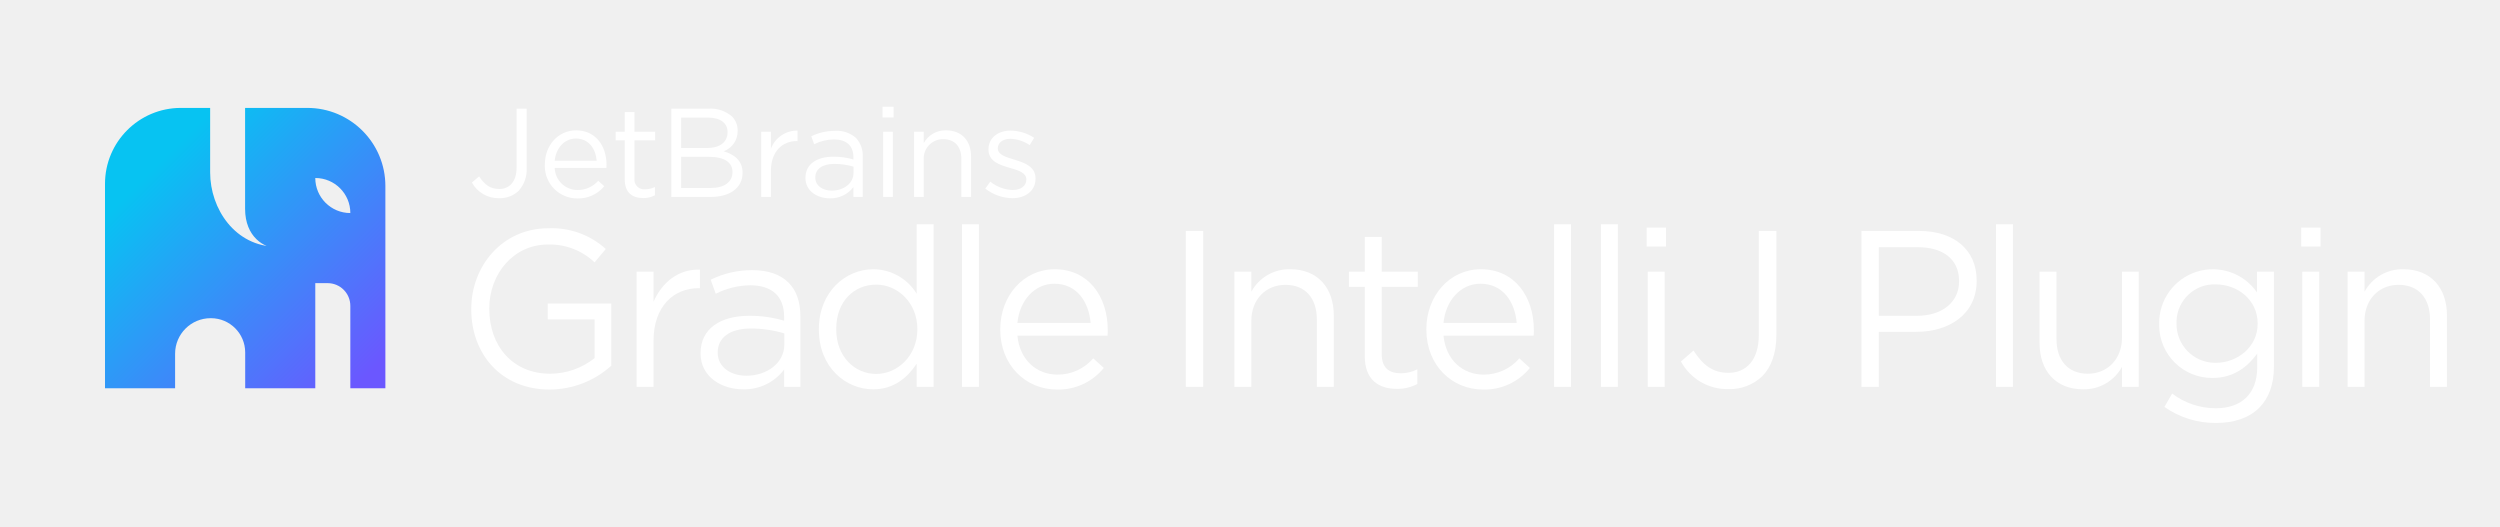
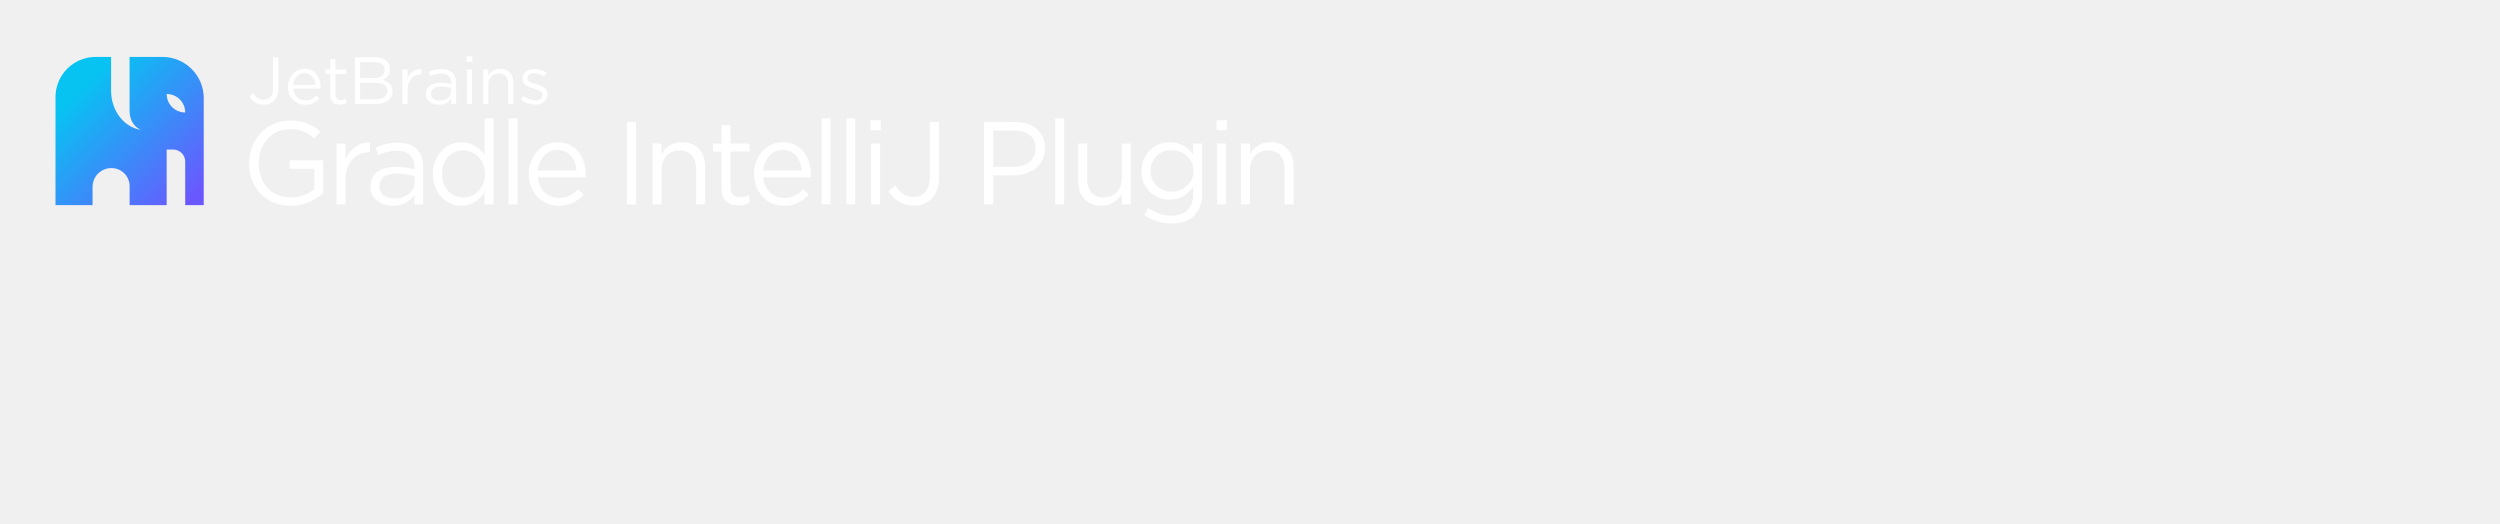
- <svg xmlns="http://www.w3.org/2000/svg" id="Layer_1" data-name="Layer 1" width="1012" height="213" viewBox="0 0 535 112.5">
+ <svg xmlns="http://www.w3.org/2000/svg" id="Layer_1" data-name="Layer 1" width="1012" height="212" viewBox="0 0 1012 212">
  <defs>
    <linearGradient id="linear-gradient" x1="22.229" y1="86.308" x2="76.814" y2="31.723" gradientTransform="matrix(1, 0, 0, -1, 0, 114)" gradientUnits="userSpaceOnUse">
      <stop offset="0.172" stop-color="#07c3f2" />
      <stop offset="1" stop-color="#6b57ff" />
    </linearGradient>
  </defs>
  <g id="Layer_1-2" data-name="Layer 1">
    <g>
      <g>
        <g>
          <path d="M100.848,66.149v-.095c0-9.153,6.634-17.257,16.514-17.257a17.221,17.221,0,0,1,12.279,4.433l-2.4,2.86a13.908,13.908,0,0,0-10.019-3.814c-7.293,0-12.515,6.246-12.515,13.682v.095c0,7.96,5.034,13.872,13.032,13.872a15.373,15.373,0,0,0,9.503-3.337V68.293H117.221V64.909H130.816V78.209a19.811,19.811,0,0,1-13.22,5.102C107.247,83.31,100.848,75.683,100.848,66.149Z" fill="#fff" />
          <path d="M136.231,58.091h3.623v6.436c1.787-4.1,5.316-7.055,9.927-6.865v3.956h-.283c-5.316,0-9.643,3.862-9.643,11.299V82.738h-3.623Z" fill="#fff" />
          <path d="M149.923,75.588v-.095c0-5.197,4.234-7.962,10.398-7.962a25.529,25.529,0,0,1,7.48,1.049V67.721c0-4.433-2.682-6.721-7.245-6.721a16.765,16.765,0,0,0-7.387,1.812l-1.082-3.004a19.873,19.873,0,0,1,8.845-2.049c3.435,0,6.069.905,7.857,2.717,1.647,1.669,2.493,4.053,2.493,7.199V82.738H167.801V79.02a10.613,10.613,0,0,1-8.798,4.242C154.487,83.262,149.923,80.641,149.923,75.588Zm17.925-1.907V71.297a25.039,25.039,0,0,0-7.151-1.049c-4.564,0-7.104,2.002-7.104,5.1v.095c0,3.099,2.823,4.911,6.116,4.911C164.178,80.355,167.848,77.59,167.848,73.681Z" fill="#fff" />
          <path d="M175.238,70.486V70.391c0-8.056,5.786-12.823,11.619-12.823a10.941,10.941,0,0,1,9.315,5.244V47.938h3.623V82.738h-3.623V77.78c-1.975,2.956-4.845,5.482-9.315,5.482C181.023,83.262,175.238,78.59,175.238,70.486Zm21.076-.047v-.095c0-5.674-4.282-9.487-8.798-9.487-4.705,0-8.563,3.528-8.563,9.487V70.439c0,5.816,3.952,9.534,8.563,9.534,4.516,0,8.798-3.862,8.798-9.534Z" fill="#fff" />
          <path d="M205.868,47.938h3.623V82.738h-3.623Z" fill="#fff" />
          <path d="M214.055,70.486V70.391c0-7.102,4.939-12.823,11.666-12.823,7.198,0,11.338,5.816,11.338,13.014a9.732,9.732,0,0,1-.047,1.192H217.723c.518,5.339,4.234,8.342,8.563,8.342a10.008,10.008,0,0,0,7.668-3.479l2.259,2.049A12.492,12.492,0,0,1,226.192,83.31C219.511,83.31,214.055,78.113,214.055,70.486Zm19.335-1.43c-.377-4.481-2.917-8.39-7.763-8.39-4.234,0-7.433,3.576-7.904,8.39Z" fill="#fff" />
          <path d="M253.766,49.368h3.717V82.738h-3.717Z" fill="#fff" />
          <path d="M264.164,58.091h3.623v4.29a9.19,9.19,0,0,1,8.327-4.814c5.881,0,9.315,4.004,9.315,9.867V82.738h-3.622V68.341c0-4.576-2.447-7.437-6.728-7.437-4.187,0-7.292,3.098-7.292,7.723V82.738h-3.623Z" fill="#fff" />
          <path d="M292.065,76.207V61.333h-3.387V58.091h3.387V50.655h3.623v7.437h7.716V61.333H295.688V75.73c0,3.004,1.647,4.1,4.093,4.1a7.525,7.525,0,0,0,3.528-.858v3.146a9.01,9.01,0,0,1-4.375,1.049C295.029,83.167,292.065,81.213,292.065,76.207Z" fill="#fff" />
          <path d="M305.24,70.486V70.391c0-7.102,4.939-12.823,11.666-12.823,7.198,0,11.338,5.816,11.338,13.014a9.732,9.732,0,0,1-.047,1.192H308.909c.518,5.339,4.234,8.342,8.563,8.342a10.008,10.008,0,0,0,7.668-3.479l2.259,2.049a12.492,12.492,0,0,1-10.021,4.625C310.697,83.31,305.24,78.113,305.24,70.486Zm19.335-1.43c-.377-4.481-2.917-8.39-7.763-8.39-4.234,0-7.433,3.576-7.904,8.39Z" fill="#fff" />
          <path d="M332.576,47.938h3.623V82.738h-3.623Z" fill="#fff" />
          <path d="M342.598,47.938h3.623V82.738h-3.623Z" fill="#fff" />
          <path d="M352.384,48.652h4.14v4.053h-4.14Zm.235,9.439h3.623V82.738h-3.623Z" fill="#fff" />
          <path d="M359.724,77.304l2.682-2.337c2.023,3.099,4.093,4.767,7.528,4.767,3.716,0,6.445-2.717,6.445-8.009V49.368h3.764V71.678c0,3.909-1.129,6.865-3.011,8.772a10.025,10.025,0,0,1-7.245,2.765A11.256,11.256,0,0,1,359.724,77.304Z" fill="#fff" />
          <path d="M398.353,49.368h12.326c7.433,0,12.326,4.004,12.326,10.583v.095c0,7.198-5.928,10.916-12.938,10.916H402.069v11.776h-3.716Zm11.854,18.162c5.458,0,9.033-2.956,9.033-7.341v-.095c0-4.767-3.528-7.246-8.843-7.246h-8.328V67.53Z" fill="#fff" />
          <path d="M427.148,47.938h3.623V82.738h-3.623Z" fill="#fff" />
          <path d="M436.466,73.395V58.091h3.622V72.488c0,4.576,2.447,7.437,6.728,7.437,4.14,0,7.292-3.098,7.292-7.723V58.091h3.576V82.738H454.107V78.448a9.245,9.245,0,0,1-8.327,4.814C439.9,83.262,436.466,79.258,436.466,73.395Z" fill="#fff" />
          <path d="M463.191,87.029l1.646-2.86a15.412,15.412,0,0,0,9.363,3.146c5.363,0,8.845-3.004,8.845-8.772V75.634c-2.118,2.86-5.082,5.197-9.551,5.197a11.318,11.318,0,0,1-11.433-11.202q-.002-.167.002-.335V69.2a11.485,11.485,0,0,1,20.934-6.674V58.091h3.623V78.448c0,3.814-1.129,6.721-3.105,8.723-2.164,2.193-5.41,3.29-9.268,3.29A18.893,18.893,0,0,1,463.191,87.029ZM483.138,69.246v-.095c0-5.053-4.329-8.342-8.939-8.342a8.094,8.094,0,0,0-8.418,7.757q-.011.269-.004.538v.095a8.285,8.285,0,0,0,8.179,8.391q.122.002.243-0c4.61,0,8.939-3.385,8.939-8.343Z" fill="#fff" />
          <path d="M492.456,48.652h4.14v4.053h-4.14Zm.235,9.439h3.623V82.738h-3.623Z" fill="#fff" />
          <path d="M502.384,58.091h3.623v4.29a9.19,9.19,0,0,1,8.327-4.814c5.881,0,9.315,4.004,9.315,9.867V82.738h-3.622V68.341c0-4.576-2.447-7.437-6.728-7.437-4.187,0-7.292,3.098-7.292,7.723V82.738h-3.623Z" fill="#fff" />
        </g>
        <g>
          <path d="M100.99,39.016l1.539-1.322c1.161,1.754,2.348,2.699,4.319,2.699,2.132,0,3.698-1.539,3.698-4.535V23.198h2.16V35.831A6.819,6.819,0,0,1,110.977,40.798a5.795,5.795,0,0,1-4.157,1.565A6.47,6.47,0,0,1,100.99,39.016Z" fill="#fff" />
          <path d="M116.598,35.156v-.055c0-4.021,2.834-7.261,6.694-7.261,4.13,0,6.505,3.294,6.505,7.369a5.341,5.341,0,0,1-.027.675h-11.067a4.874,4.874,0,0,0,4.913,4.725,5.776,5.776,0,0,0,4.4-1.971l1.296,1.16a7.204,7.204,0,0,1-5.75,2.618,6.937,6.937,0,0,1-6.972-6.901Q116.589,35.336,116.598,35.156Zm11.094-.811c-.216-2.537-1.674-4.75-4.454-4.75-2.429,0-4.265,2.024-4.535,4.75Z" fill="#fff" />
          <path d="M133.699,38.395V29.974h-1.943v-1.835h1.943V23.928h2.078v4.211h4.427v1.835H135.777v8.151a2.065,2.065,0,0,0,2.349,2.322,4.376,4.376,0,0,0,2.024-.486v1.781a5.228,5.228,0,0,1-2.51.594C135.4,42.336,133.699,41.23,133.699,38.395Z" fill="#fff" />
          <path d="M143.66,23.198h8.044a6.94,6.94,0,0,1,4.939,1.674,4.194,4.194,0,0,1,1.215,3.022v.055a4.562,4.562,0,0,1-2.996,4.373c2.24.674,4.049,1.971,4.049,4.562v.054c0,3.239-2.727,5.156-6.856,5.156h-8.395Zm12.039,4.993c0-1.861-1.484-3.076-4.184-3.076h-5.75v6.505h5.587c2.564,0,4.346-1.161,4.346-3.374Zm-3.968,5.318h-5.965v6.667h6.343c2.861,0,4.643-1.269,4.643-3.374v-.055c0-2.051-1.728-3.238-5.021-3.238Z" fill="#fff" />
          <path d="M162.896,28.139h2.079v3.644a5.978,5.978,0,0,1,5.695-3.888v2.24h-.162c-3.05,0-5.533,2.188-5.533,6.398v5.561h-2.079Z" fill="#fff" />
          <path d="M172.371,38.045V37.99c0-2.941,2.43-4.508,5.965-4.508a14.829,14.829,0,0,1,4.292.594V33.59c0-2.51-1.539-3.805-4.157-3.805a9.718,9.718,0,0,0-4.238,1.025l-.621-1.701a11.533,11.533,0,0,1,5.075-1.16,6.121,6.121,0,0,1,4.508,1.539,5.506,5.506,0,0,1,1.431,4.075v8.53h-1.998V39.988a6.119,6.119,0,0,1-5.048,2.402C174.99,42.391,172.371,40.906,172.371,38.045ZM182.655,36.965V35.615a14.556,14.556,0,0,0-4.103-.594c-2.619,0-4.076,1.133-4.076,2.888v.054c0,1.755,1.62,2.781,3.509,2.781C180.55,40.744,182.655,39.178,182.655,36.965Z" fill="#fff" />
          <path d="M188.862,22.793h2.375v2.295h-2.375Zm.135,5.346h2.079V42.094H188.997Z" fill="#fff" />
          <path d="M195.606,28.139h2.079v2.429a5.285,5.285,0,0,1,4.778-2.727c3.374,0,5.344,2.268,5.344,5.588v8.665H205.729V33.942c0-2.592-1.404-4.211-3.86-4.211a4.106,4.106,0,0,0-4.191,4.018q-.004.178.008.355v7.99H195.606Z" fill="#fff" />
          <path d="M210.859,40.312l1.053-1.484a8.158,8.158,0,0,0,4.832,1.782c1.674,0,2.888-.864,2.888-2.215V38.342c0-1.404-1.646-1.943-3.482-2.457-2.187-.621-4.616-1.377-4.616-3.941v-.053c0-2.402,1.998-3.996,4.751-3.996a9.537,9.537,0,0,1,5.021,1.539l-.945,1.565a7.889,7.889,0,0,0-4.13-1.35c-1.646,0-2.699.864-2.699,2.024v.055c0,1.322,1.728,1.835,3.59,2.402,2.16.647,4.481,1.484,4.481,3.994v.055c0,2.645-2.187,4.184-4.967,4.184A9.598,9.598,0,0,1,210.859,40.312Z" fill="#fff" />
        </g>
      </g>
      <rect width="535" height="112.5" fill="none" />
    </g>
  </g>
  <g id="Layer_3" data-name="Layer 3">
    <path d="M22.471,39.283v43.758H37.472v-7.397a7.603,7.603,0,0,1,7.603-7.603H45.142A7.329,7.329,0,0,1,52.471,75.369v7.672h15V60.54h2.641a4.859,4.859,0,0,1,4.859,4.86V83.041h7.5V39.75A16.709,16.709,0,0,0,65.762,23.041H52.448V44.617c0,6.115,4.167,8.418,6.829,8.446h.694v-.303H59.239C50.306,52.707,44.971,44.638,44.971,36.837V23.041H38.714A16.242,16.242,0,0,0,22.471,39.283Zm45-1.242v-0H67.474a7.497,7.497,0,0,1,7.497,7.497v.003h0a7.5,7.5,0,0,1-7.5-7.5v0Z" fill="url(#linear-gradient)" />
  </g>
</svg>
